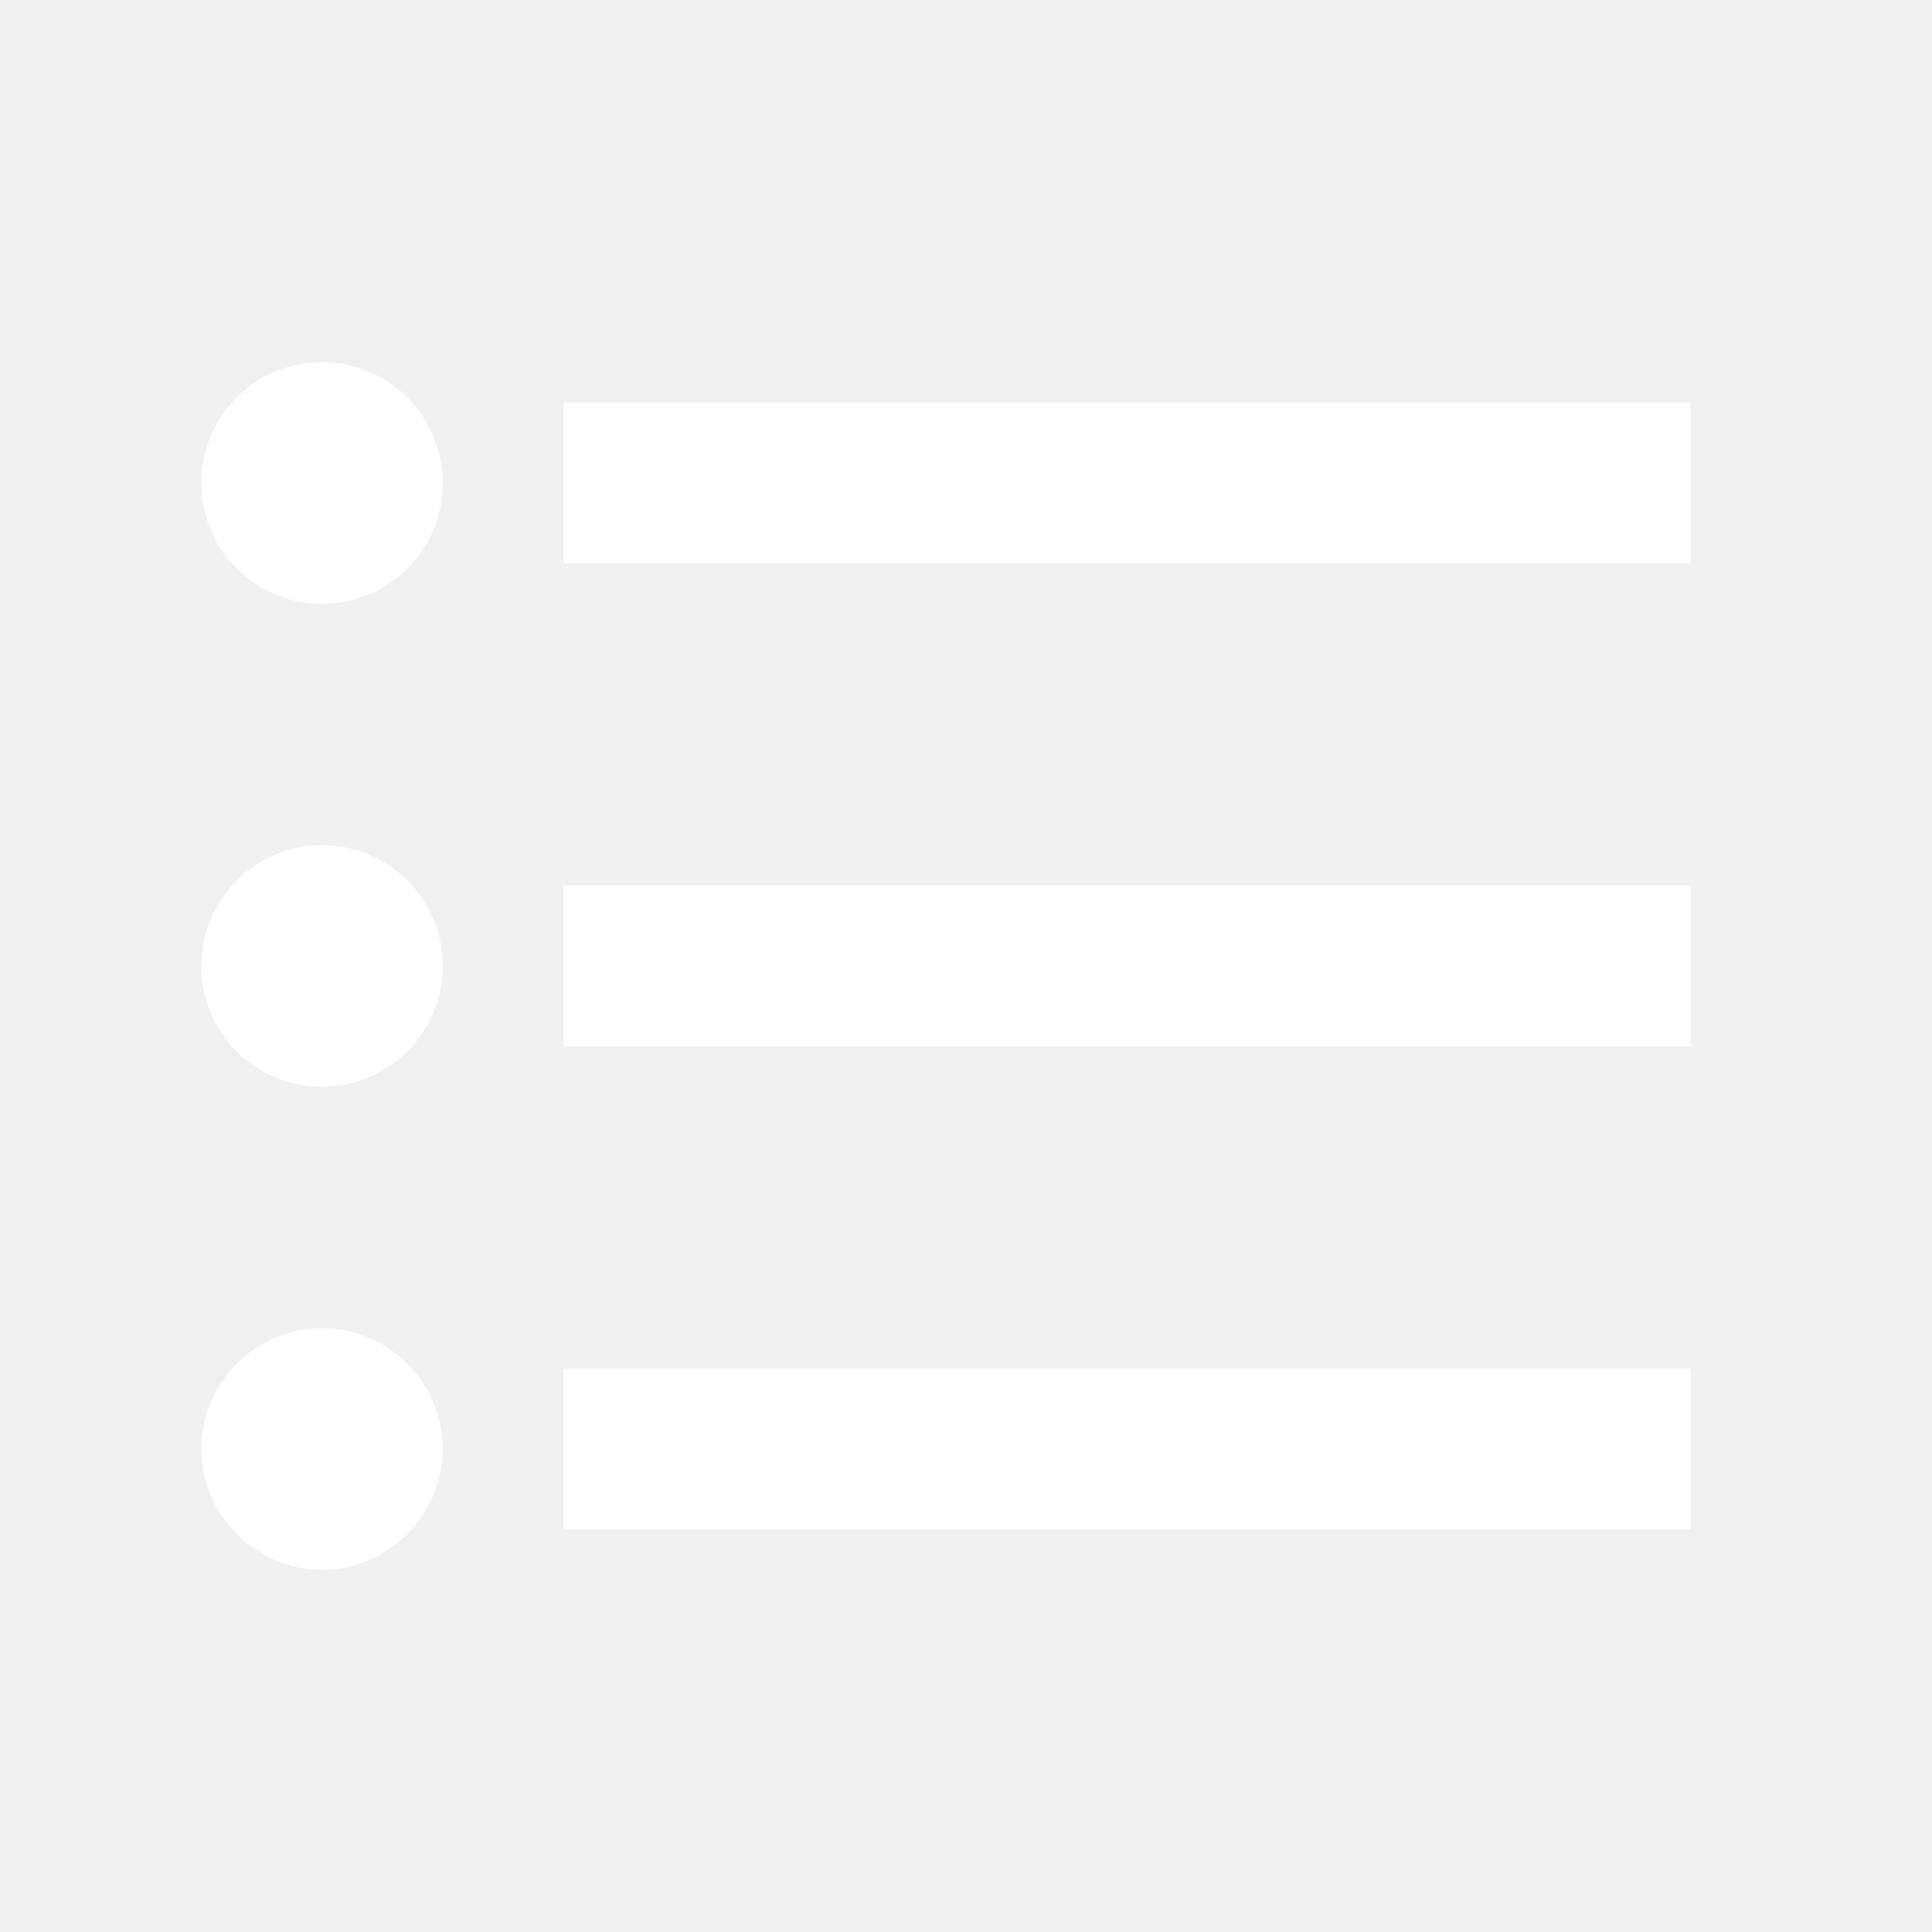
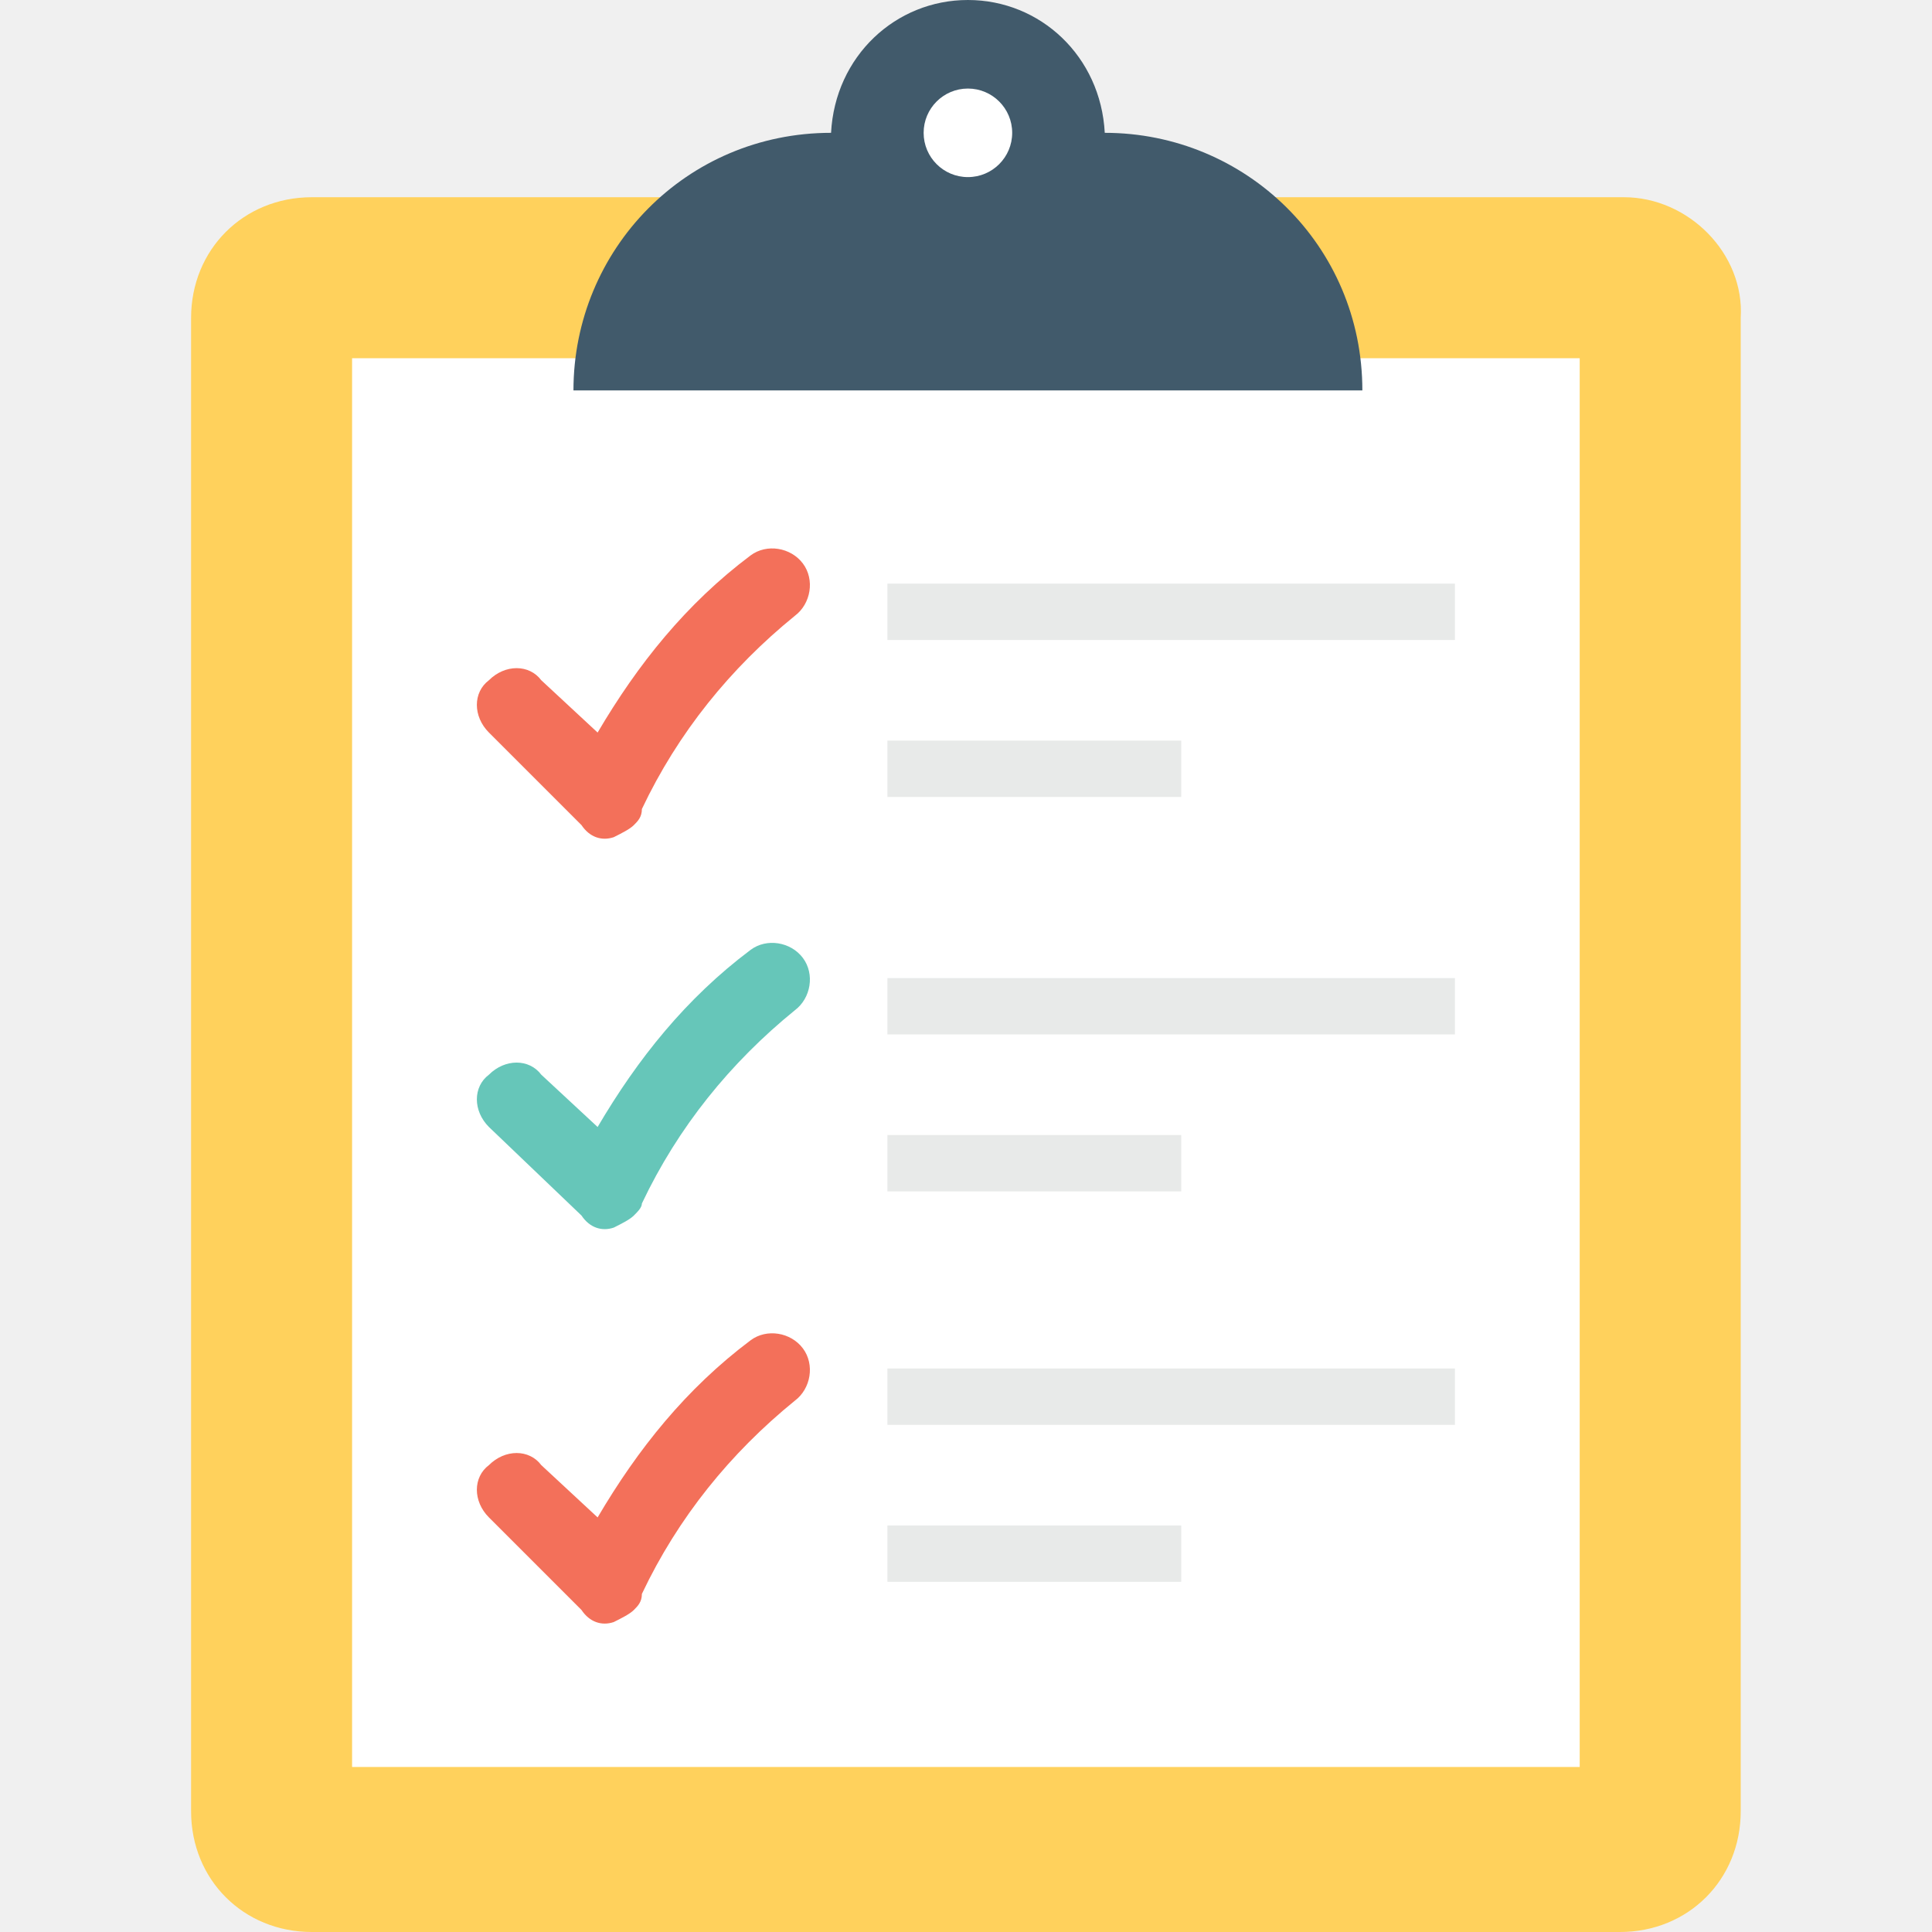
- <svg xmlns="http://www.w3.org/2000/svg" fill="#FFFFFF" height="24" viewBox="0 0 24 24" width="24">
-   <path d="M4 10.5c-.83 0-1.5.67-1.5 1.5s.67 1.5 1.5 1.5 1.5-.67 1.5-1.5-.67-1.5-1.5-1.5zm0-6c-.83 0-1.5.67-1.5 1.5S3.17 7.5 4 7.5 5.5 6.83 5.5 6 4.83 4.5 4 4.5zm0 12c-.83 0-1.5.68-1.5 1.5s.68 1.5 1.5 1.5 1.5-.68 1.5-1.5-.67-1.5-1.5-1.5zM7 19h14v-2H7v2zm0-6h14v-2H7v2zm0-8v2h14V5H7z" />
-   <path d="M0 0h24v24H0V0z" fill="none" />
+ <svg xmlns="http://www.w3.org/2000/svg" version="1.1" id="Capa_1" x="0px" y="0px" height="24px" width="24px" viewBox="0 0 512 512" style="enable-background:new 0 0 512 512;" xml:space="preserve">
+   <path style="fill:#FFD15C;" d="M430.373,52.267H82.64c-18.133,0-32,13.867-32,32V480c0,18.133,13.867,32,32,32h346.667  c18.133,0,32-13.867,32-32V84.267C462.373,67.2,447.44,52.267,430.373,52.267z" />
+   <rect x="93.306" y="94.933" style="fill:#FFFFFF;" width="325.333" height="373.333" />
+   <path style="fill:#415A6B;" d="M292.773,35.2L292.773,35.2C291.706,14.933,275.706,0,256.506,0s-35.2,14.933-36.267,35.2l0,0  c-38.4,0-68.267,30.933-68.267,68.267H361.04C361.04,65.067,330.106,35.2,292.773,35.2z" />
+   <circle style="fill:#FFFFFF;" cx="256.506" cy="35.2" r="11.733" />
+   <path style="fill:#F3705A;" d="M167.973,218.667c-1.067,1.067-3.2,2.133-5.333,3.2c-3.2,1.067-6.4,0-8.533-3.2l-24.533-24.533  c-4.267-4.267-4.267-10.667,0-13.867l0,0c4.267-4.267,10.667-4.267,13.867,0l14.933,13.867C169.04,176,181.84,160,198.906,147.2  c4.267-3.2,10.667-2.133,13.867,2.133c3.2,4.267,2.133,10.667-2.133,13.867c-17.067,13.867-30.933,30.933-40.533,51.2  C170.106,216.533,169.04,217.6,167.973,218.667z" />
+   <g>
+     <rect x="235.173" y="154.667" style="fill:#E8EAE9;" width="150.4" height="14.933" />
+     <rect x="235.173" y="196.267" style="fill:#E8EAE9;" width="77.867" height="14.933" />
+   </g>
+   <path style="fill:#66C6B9;" d="M167.973,322.133c-1.067,1.067-3.2,2.133-5.333,3.2c-3.2,1.067-6.4,0-8.533-3.2l-24.533-23.467  c-4.267-4.267-4.267-10.667,0-13.867l0,0c4.267-4.267,10.667-4.267,13.867,0l14.933,13.867  c10.667-18.133,23.467-34.133,40.533-46.933c4.267-3.2,10.667-2.133,13.867,2.133s2.133,10.667-2.133,13.867  c-17.067,13.867-30.933,30.933-40.533,51.2C170.106,320,169.04,321.067,167.973,322.133z" />
+   <g>
+     <rect x="235.173" y="259.2" style="fill:#E8EAE9;" width="150.4" height="14.933" />
+     <rect x="235.173" y="300.8" style="fill:#E8EAE9;" width="77.867" height="14.933" />
+   </g>
+   <path style="fill:#F3705A;" d="M167.973,426.667c-1.067,1.067-3.2,2.133-5.333,3.2c-3.2,1.067-6.4,0-8.533-3.2l-24.533-24.533  c-4.267-4.267-4.267-10.667,0-13.867l0,0c4.267-4.267,10.667-4.267,13.867,0l14.933,13.867C169.04,384,181.84,368,198.906,355.2  c4.267-3.2,10.667-2.133,13.867,2.133c3.2,4.267,2.133,10.667-2.133,13.867c-17.067,13.867-30.933,30.933-40.533,51.2  C170.106,424.533,169.04,425.6,167.973,426.667z" />
+   <g>
+     <rect x="235.173" y="362.667" style="fill:#E8EAE9;" width="150.4" height="14.933" />
+     <rect x="235.173" y="404.267" style="fill:#E8EAE9;" width="77.867" height="14.933" />
+   </g>
+   <g>
+ </g>
+   <g>
+ </g>
+   <g>
+ </g>
+   <g>
+ </g>
+   <g>
+ </g>
+   <g>
+ </g>
+   <g>
+ </g>
+   <g>
+ </g>
+   <g>
+ </g>
+   <g>
+ </g>
+   <g>
+ </g>
+   <g>
+ </g>
+   <g>
+ </g>
+   <g>
+ </g>
+   <g>
+ </g>
</svg>
